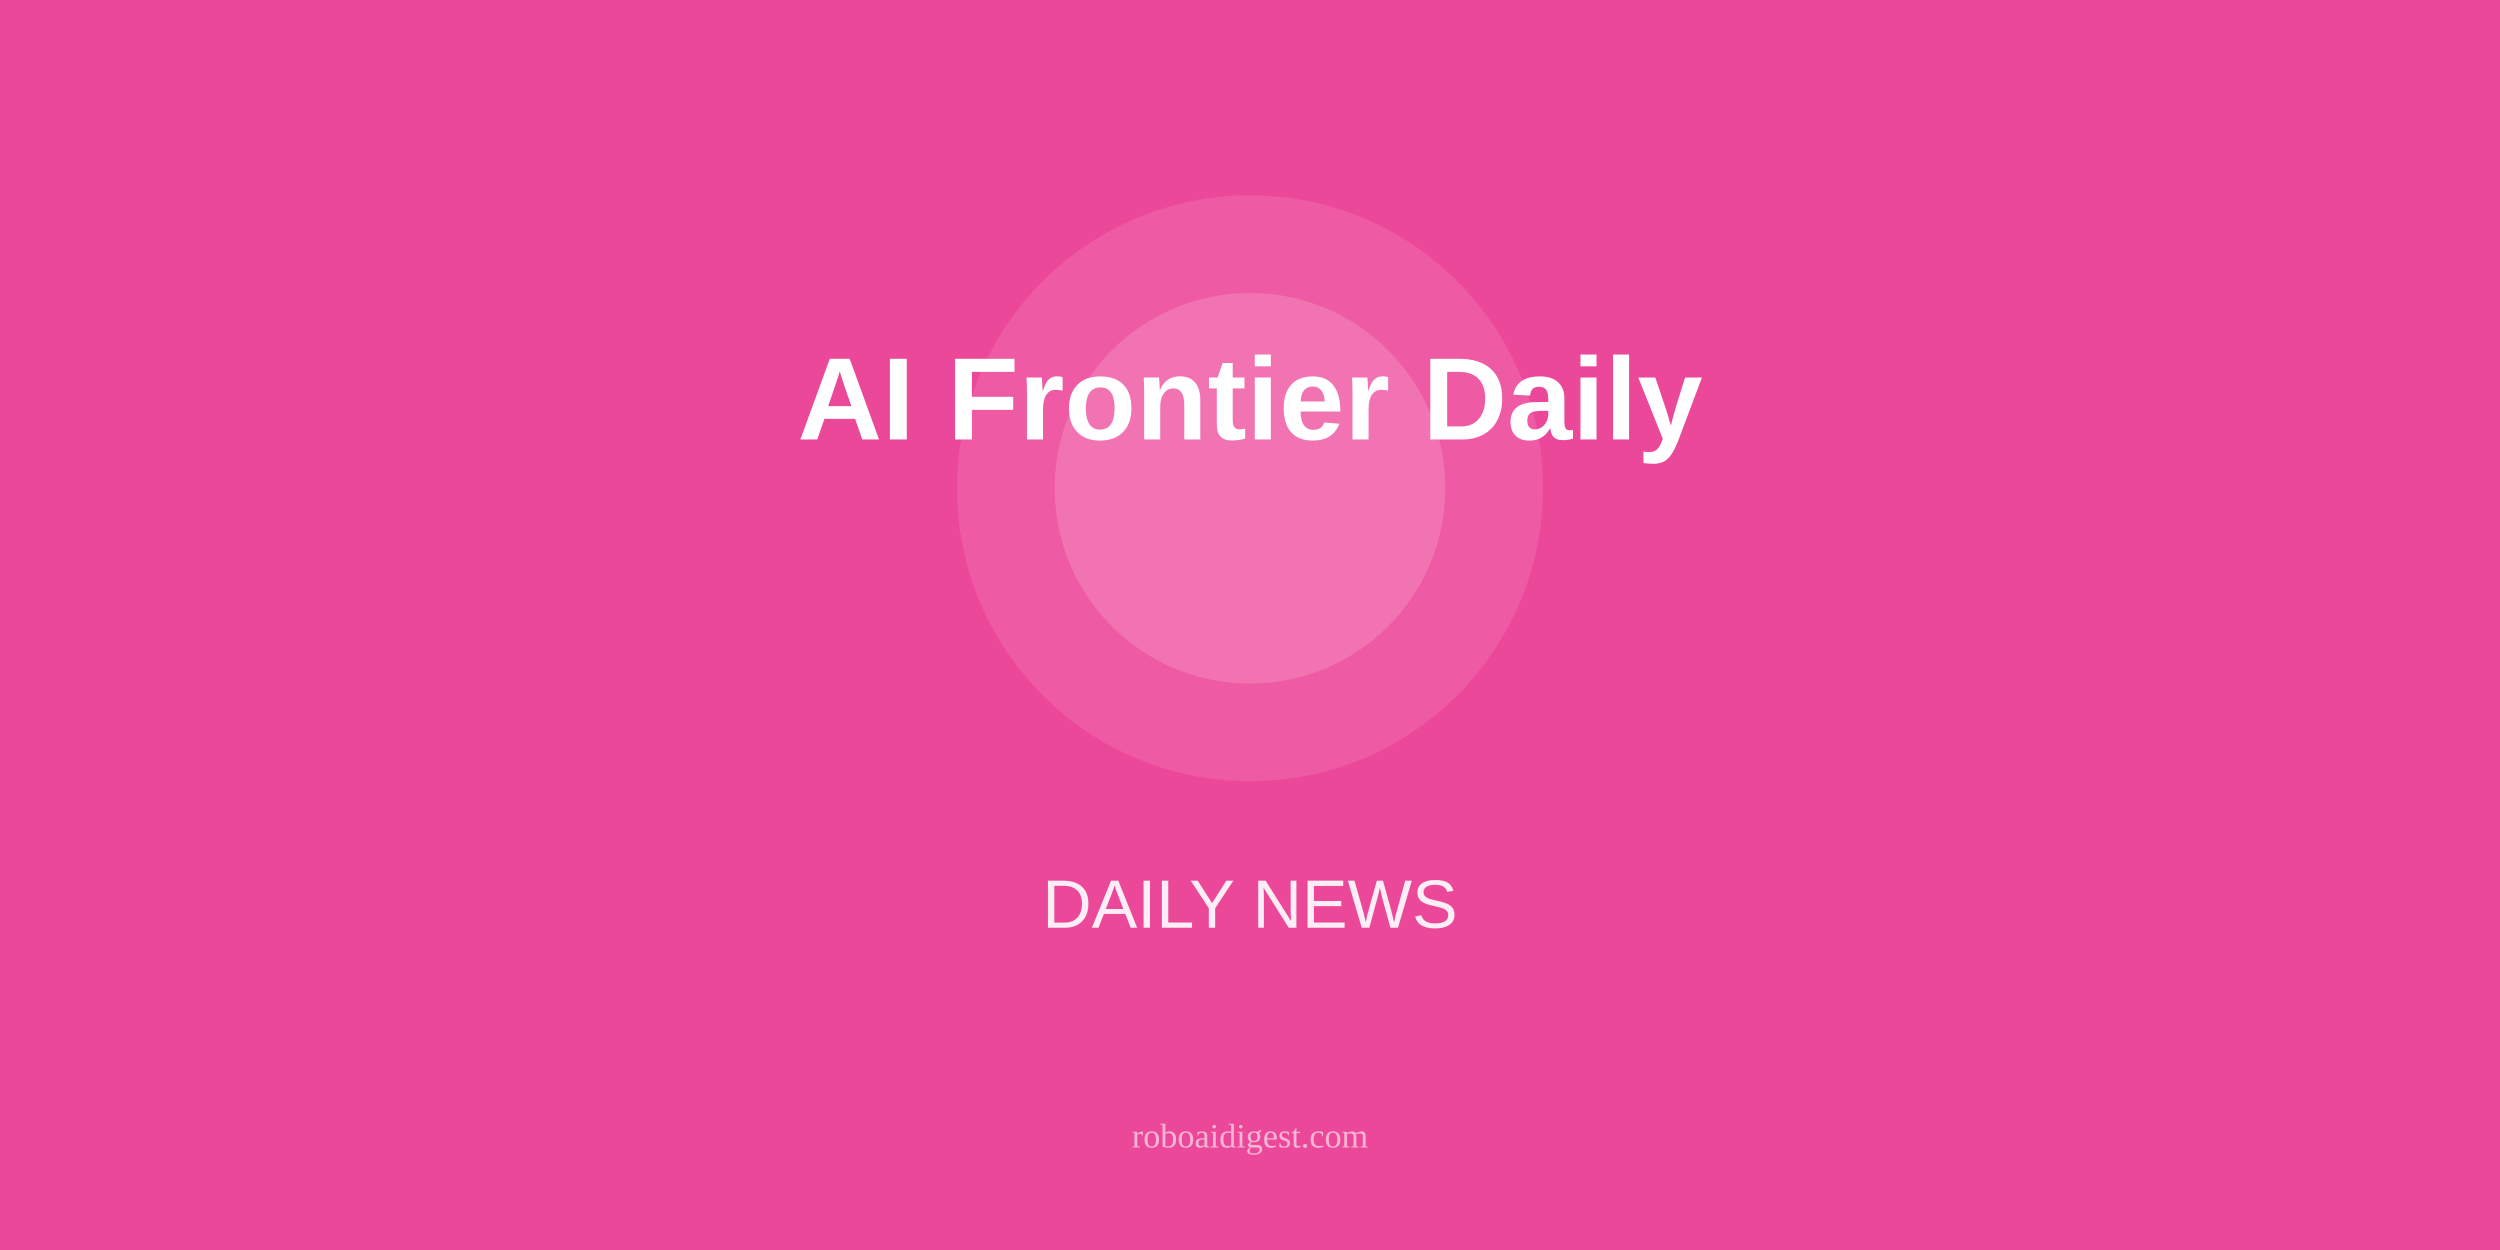
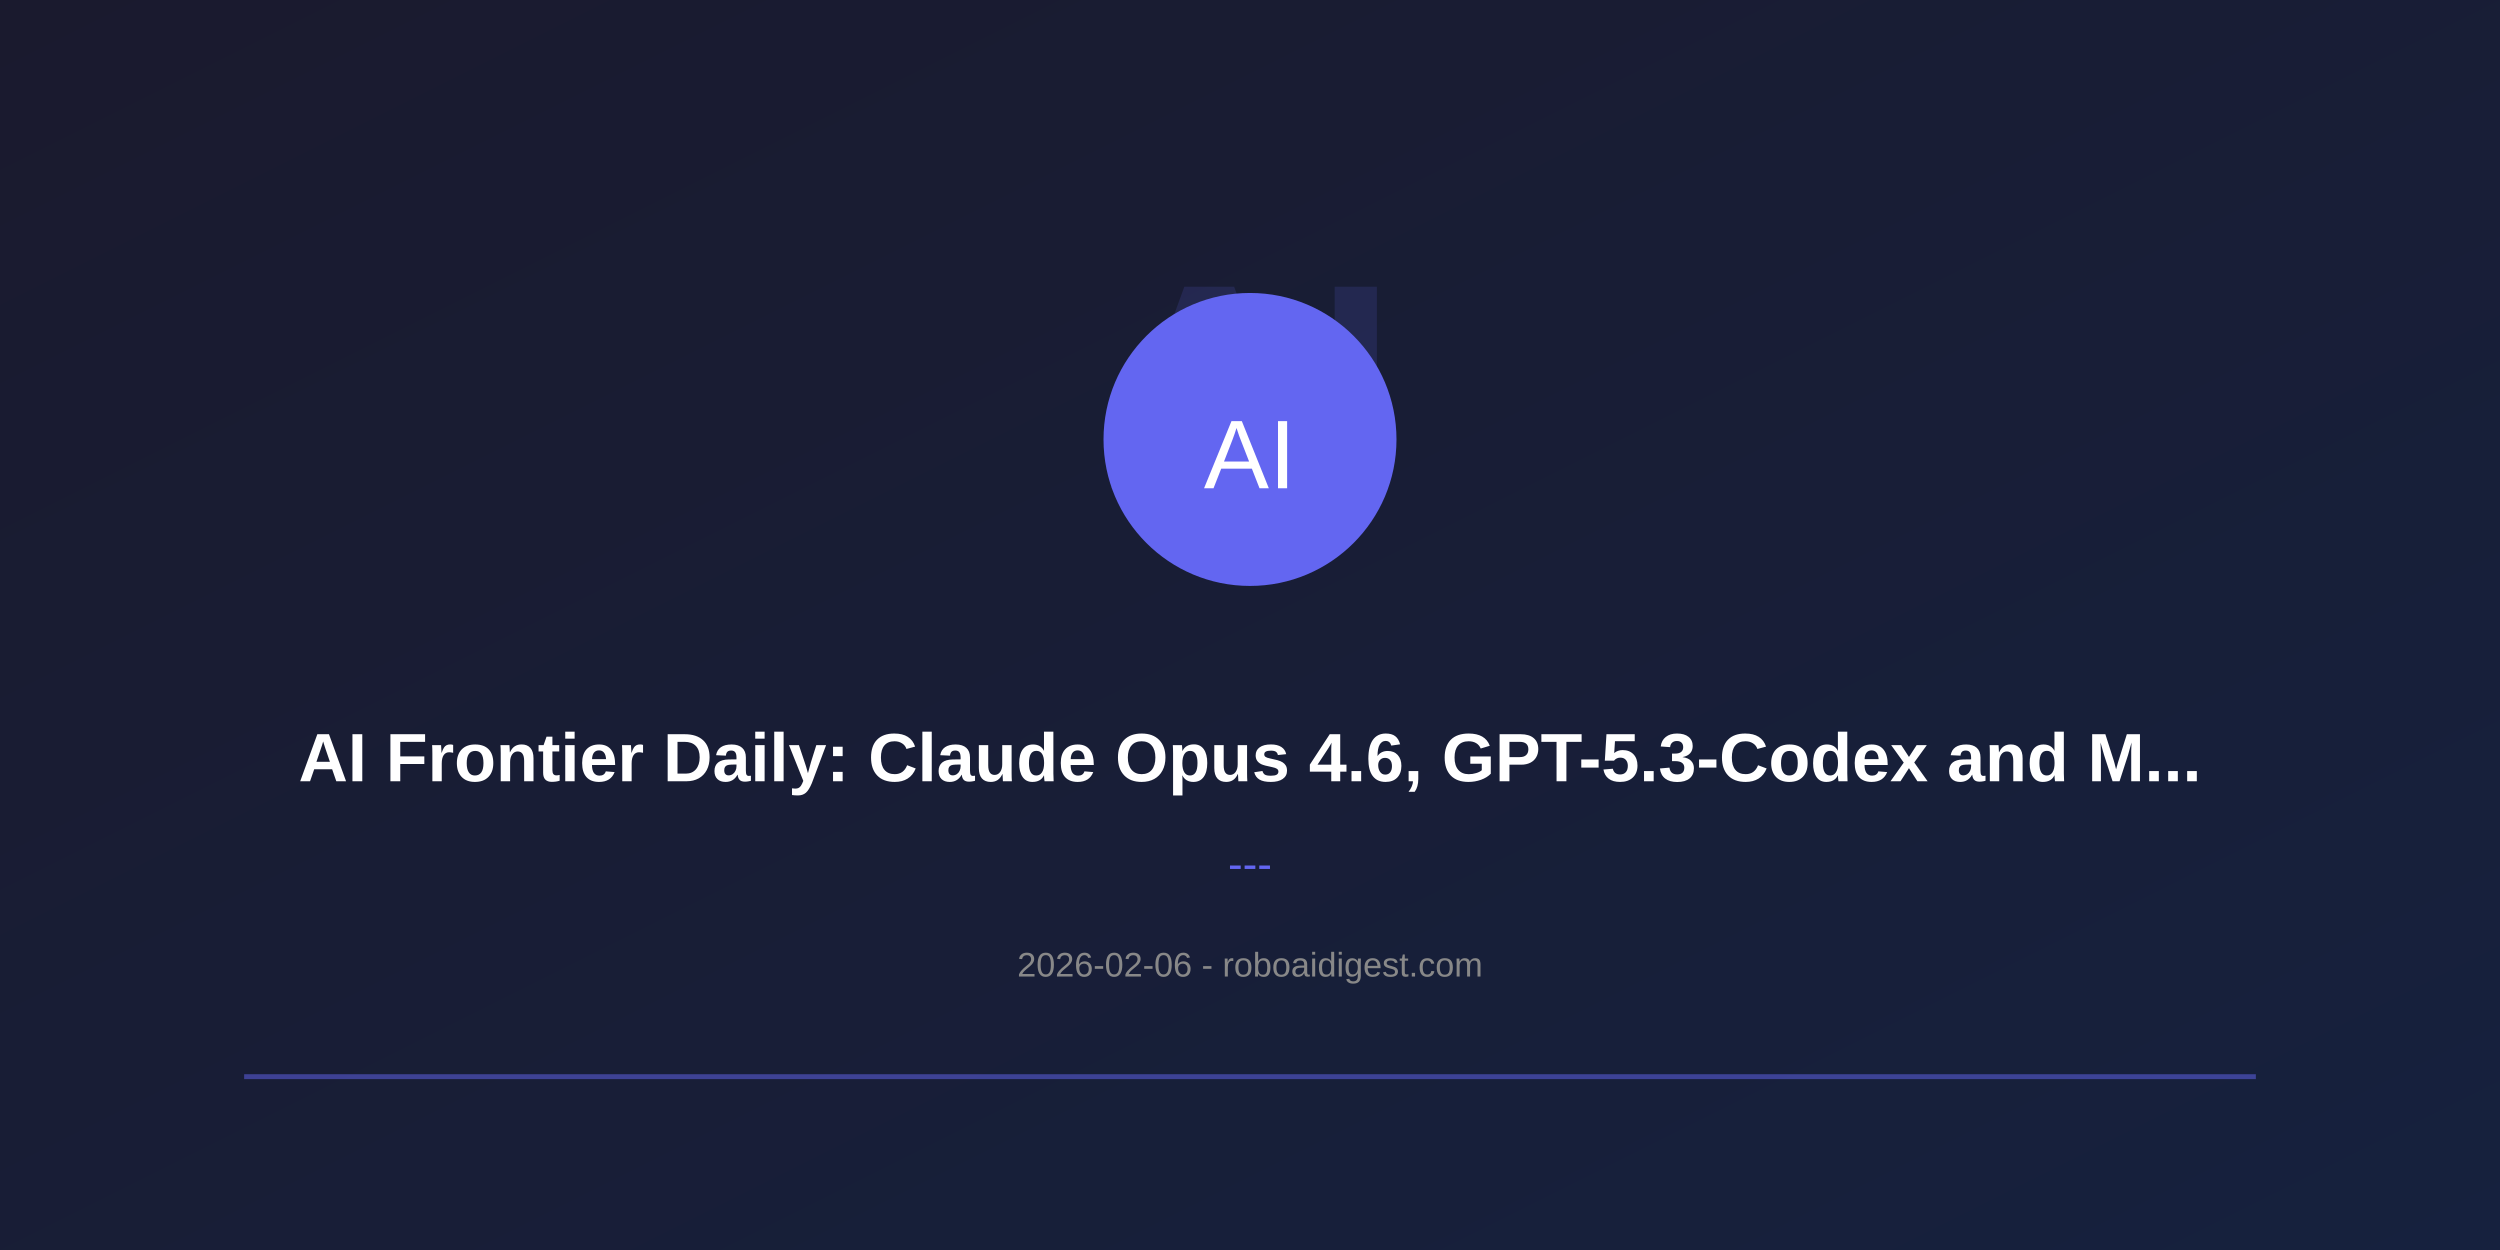
- <svg xmlns="http://www.w3.org/2000/svg" width="1024" height="512">
-   <rect width="1024" height="512" fill="#ec4899" />
-   <circle cx="512" cy="200" r="120" fill="white" opacity="0.1" />
-   <circle cx="512" cy="200" r="80" fill="white" opacity="0.15" />
-   <text x="512" y="180" font-size="48" font-weight="bold" fill="white" text-anchor="middle" font-family="Arial,sans-serif">
-     AI Frontier Daily
-   </text>
-   <text x="512" y="380" font-size="28" fill="white" text-anchor="middle" opacity="0.9" font-family="Arial,sans-serif">
-     DAILY NEWS
-   </text>
-   <text x="512" y="470" font-size="14" fill="white" opacity="0.6" text-anchor="middle">roboaidigest.com</text>
+ <svg xmlns="http://www.w3.org/2000/svg" width="1024" height="512" viewBox="0 0 1024 512">
+   <defs>
+     <linearGradient id="bg" x1="0%" y1="0%" x2="100%" y2="100%">
+       <stop offset="0%" style="stop-color:#1a1a2e" />
+       <stop offset="100%" style="stop-color:#16213e" />
+     </linearGradient>
+   </defs>
+   <rect width="1024" height="512" fill="url(#bg)" />
+   <text x="512" y="200" font-family="Arial Black, Arial" font-size="120" font-weight="bold" fill="#6366f1" text-anchor="middle" opacity="0.15">AI</text>
+   <circle cx="512" cy="180" r="60" fill="#6366f1" />
+   <text x="512" y="200" font-size="40" fill="white" text-anchor="middle" font-family="Arial">AI</text>
+   <text x="512" y="320" font-family="Arial" font-size="28" font-weight="bold" fill="white" text-anchor="middle" max-width="900">AI Frontier Daily: Claude Opus 4.6, GPT-5.3-Codex and M...</text>
+   <text x="512" y="360" font-family="Arial" font-size="18" fill="#6366f1" text-anchor="middle">---</text>
+   <text x="512" y="400" font-family="Arial" font-size="14" fill="#888" text-anchor="middle">2026-02-06 - roboaidigest.com</text>
+   <rect x="100" y="440" width="824" height="2" fill="#6366f1" opacity="0.5" />
</svg>
